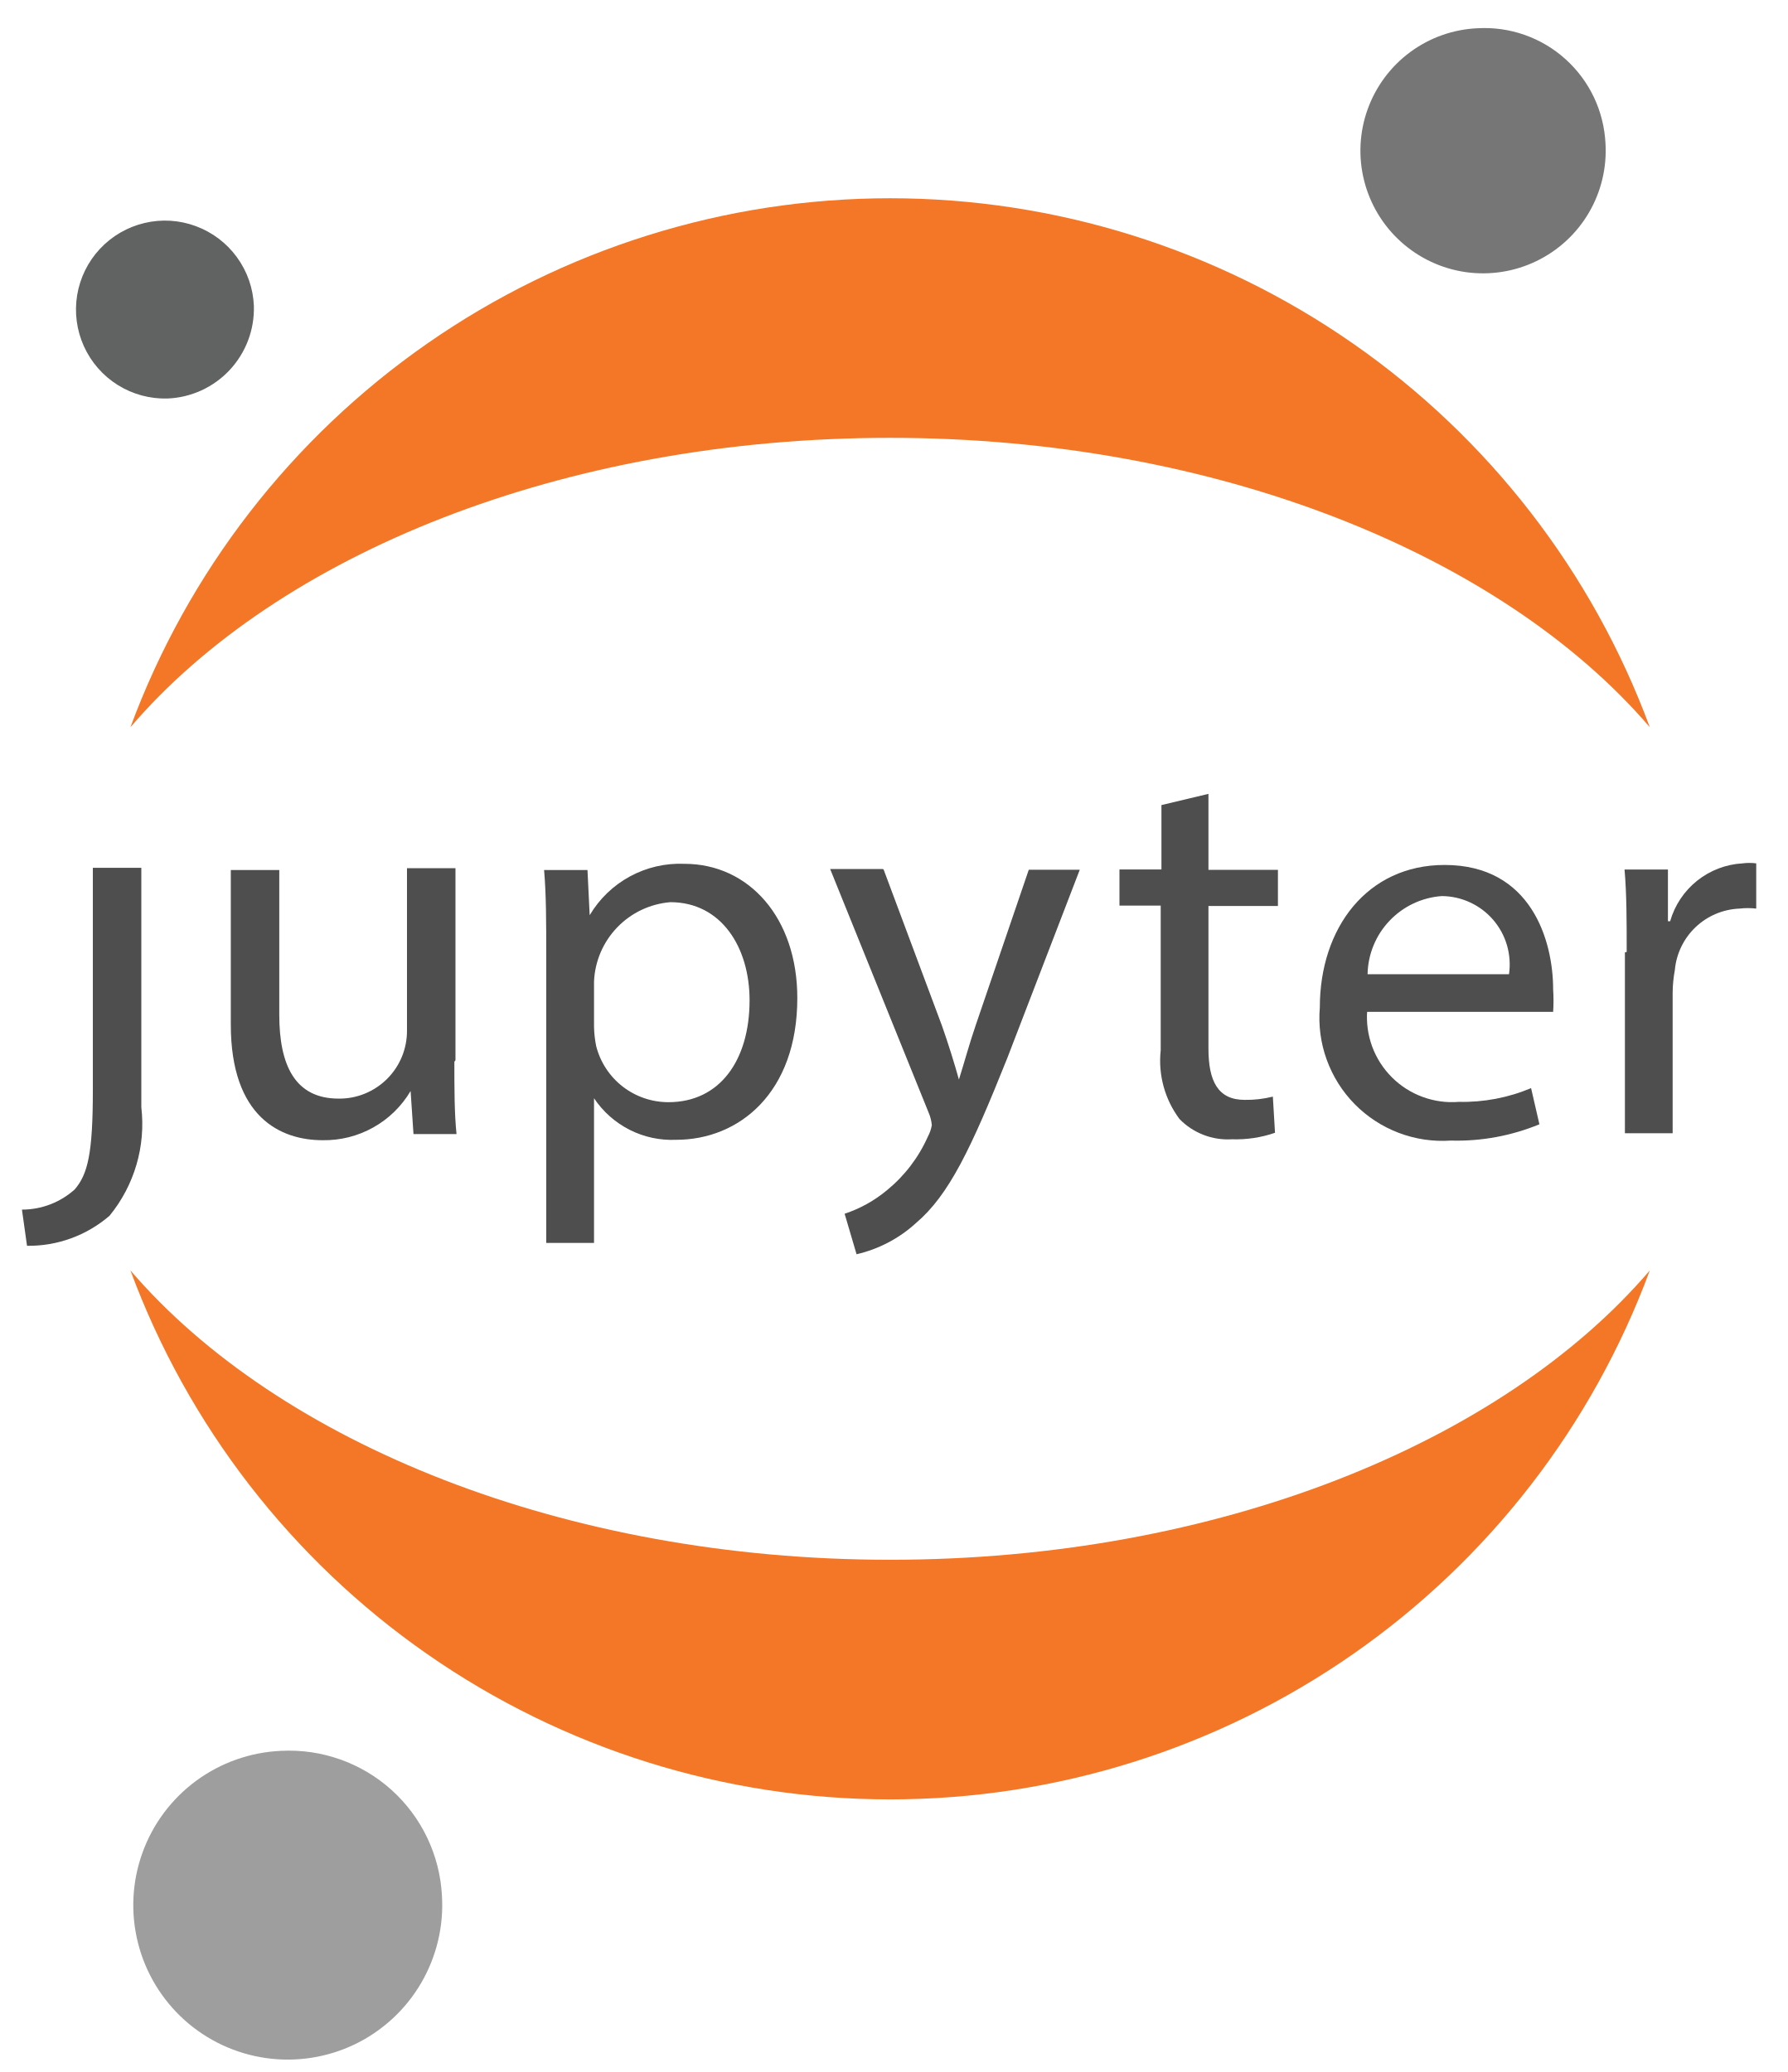
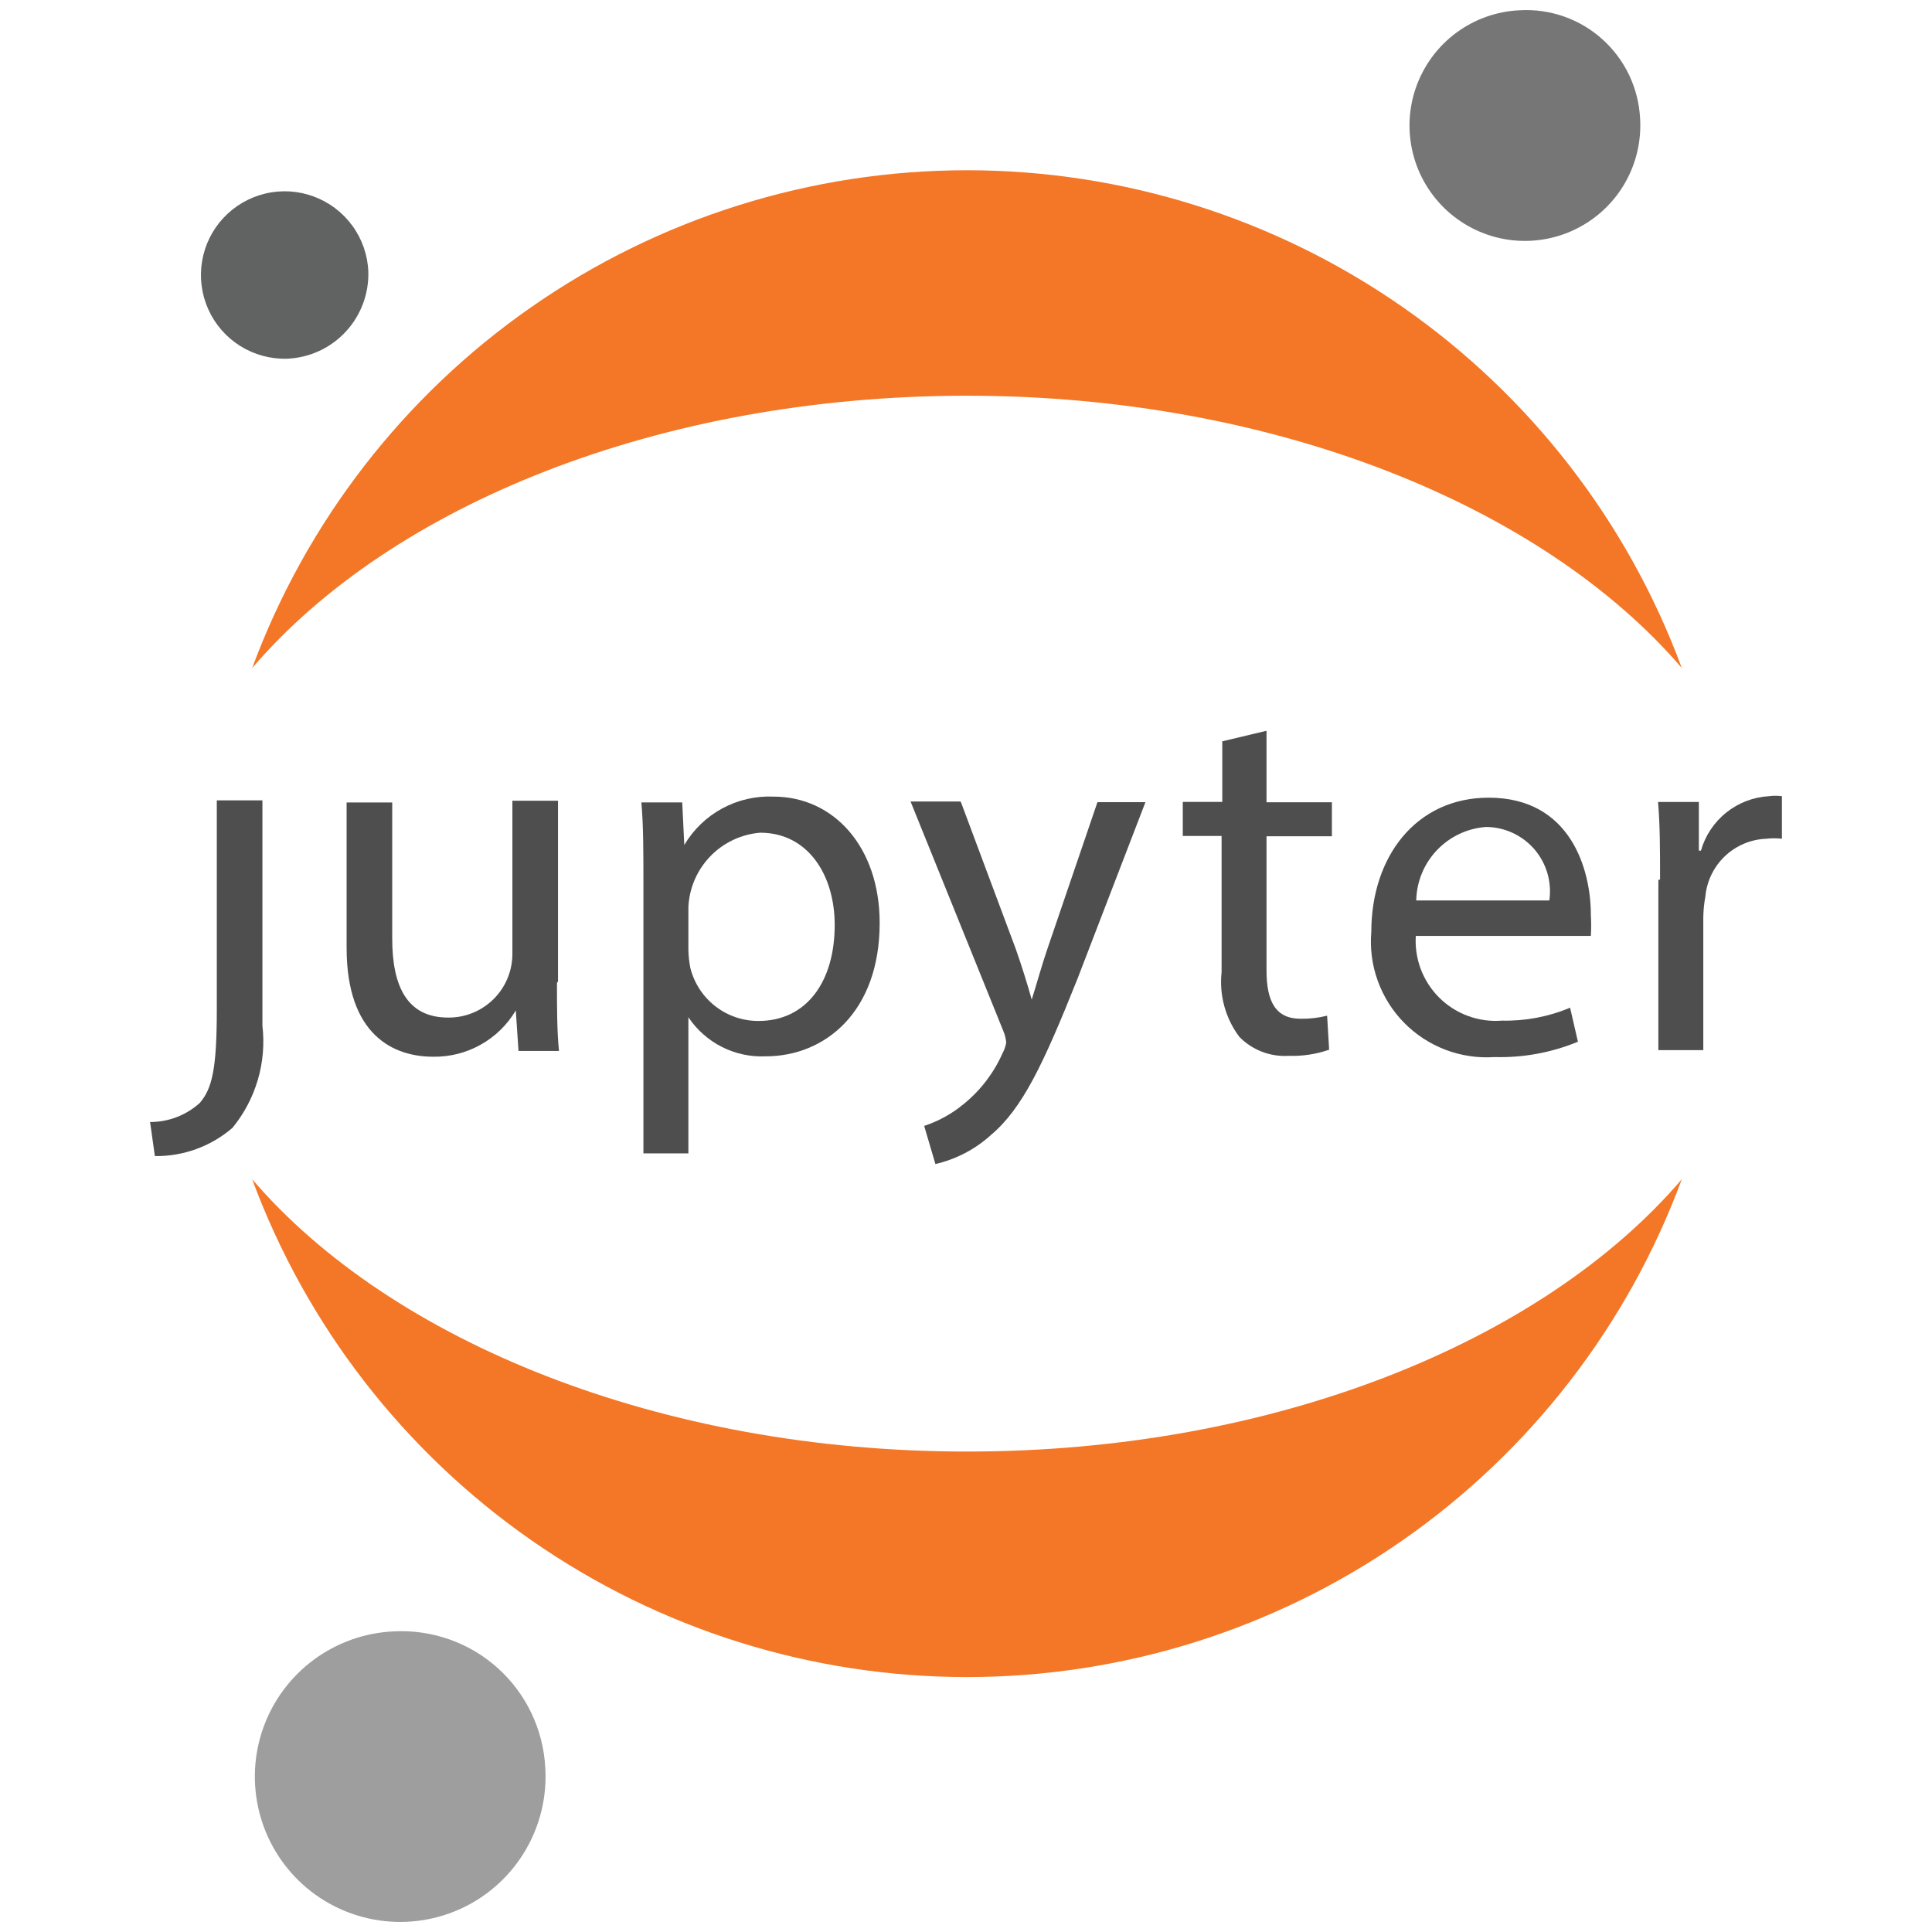
- <svg xmlns="http://www.w3.org/2000/svg" xmlns:xlink="http://www.w3.org/1999/xlink" width="44" height="51" viewBox="0 0 44 51" version="2.0">
-   <g id="Canvas" transform="translate(-1640 -2453)">
-     <g id="Group" style="mix-blend-mode:normal;">
-       <g id="Group" style="mix-blend-mode:normal;">
-         <g id="Group" style="mix-blend-mode:normal;">
-           <g id="g" style="mix-blend-mode:normal;">
-             <g id="path" style="mix-blend-mode:normal;">
-               <g id="path9 fill" style="mix-blend-mode:normal;">
-                 <use xlink:href="#path0_fill" transform="translate(1640.54 2474.36)" fill="#4E4E4E" style="mix-blend-mode:normal;" />
+ <svg xmlns="http://www.w3.org/2000/svg" xmlns:xlink="http://www.w3.org/1999/xlink" width="96" height="96" viewBox="0 0 96 96" version="2.0" id="svg88">
+   <g id="Canvas" transform="matrix(1.899817,0,0,1.899817,-3109.268,-4661.062)" style="stroke-width:0.526">
+     <g id="g71" style="mix-blend-mode:normal;stroke-width:0.526">
+       <g id="g69" style="mix-blend-mode:normal;stroke-width:0.526">
+         <g id="Group" style="mix-blend-mode:normal;stroke-width:0.526">
+           <g id="g" style="mix-blend-mode:normal;stroke-width:0.526">
+             <g id="path" style="mix-blend-mode:normal;stroke-width:0.526">
+               <g id="path9 fill" style="mix-blend-mode:normal;stroke-width:0.526">
+                 <use xlink:href="#path0_fill" transform="translate(1640.54,2474.36)" style="mix-blend-mode:normal;fill:#4e4e4e;stroke-width:0.526" id="use6" x="0" y="0" width="100%" height="100%" />
              </g>
            </g>
-             <g id="path" style="mix-blend-mode:normal;">
-               <g id="path10 fill" style="mix-blend-mode:normal;">
-                 <use xlink:href="#path1_fill" transform="translate(1645.68 2474.37)" fill="#4E4E4E" style="mix-blend-mode:normal;" />
+             <g id="g13" style="mix-blend-mode:normal;stroke-width:0.526">
+               <g id="path10 fill" style="mix-blend-mode:normal;stroke-width:0.526">
+                 <use xlink:href="#path1_fill" transform="translate(1645.68,2474.37)" style="mix-blend-mode:normal;fill:#4e4e4e;stroke-width:0.526" id="use10" x="0" y="0" width="100%" height="100%" />
              </g>
            </g>
-             <g id="path" style="mix-blend-mode:normal;">
-               <g id="path11 fill" style="mix-blend-mode:normal;">
-                 <use xlink:href="#path2_fill" transform="translate(1653.39 2474.26)" fill="#4E4E4E" style="mix-blend-mode:normal;" />
+             <g id="g18" style="mix-blend-mode:normal;stroke-width:0.526">
+               <g id="path11 fill" style="mix-blend-mode:normal;stroke-width:0.526">
+                 <use xlink:href="#path2_fill" transform="translate(1653.39,2474.26)" style="mix-blend-mode:normal;fill:#4e4e4e;stroke-width:0.526" id="use15" x="0" y="0" width="100%" height="100%" />
              </g>
            </g>
-             <g id="path" style="mix-blend-mode:normal;">
-               <g id="path12 fill" style="mix-blend-mode:normal;">
-                 <use xlink:href="#path3_fill" transform="translate(1660.43 2474.39)" fill="#4E4E4E" style="mix-blend-mode:normal;" />
+             <g id="g23" style="mix-blend-mode:normal;stroke-width:0.526">
+               <g id="path12 fill" style="mix-blend-mode:normal;stroke-width:0.526">
+                 <use xlink:href="#path3_fill" transform="translate(1660.43,2474.39)" style="mix-blend-mode:normal;fill:#4e4e4e;stroke-width:0.526" id="use20" x="0" y="0" width="100%" height="100%" />
              </g>
            </g>
-             <g id="path" style="mix-blend-mode:normal;">
-               <g id="path13 fill" style="mix-blend-mode:normal;">
-                 <use xlink:href="#path4_fill" transform="translate(1667.55 2472.54)" fill="#4E4E4E" style="mix-blend-mode:normal;" />
+             <g id="g28" style="mix-blend-mode:normal;stroke-width:0.526">
+               <g id="path13 fill" style="mix-blend-mode:normal;stroke-width:0.526">
+                 <use xlink:href="#path4_fill" transform="translate(1667.55,2472.54)" style="mix-blend-mode:normal;fill:#4e4e4e;stroke-width:0.526" id="use25" x="0" y="0" width="100%" height="100%" />
              </g>
            </g>
-             <g id="path" style="mix-blend-mode:normal;">
-               <g id="path14 fill" style="mix-blend-mode:normal;">
-                 <use xlink:href="#path5_fill" transform="translate(1672.47 2474.29)" fill="#4E4E4E" style="mix-blend-mode:normal;" />
+             <g id="g33" style="mix-blend-mode:normal;stroke-width:0.526">
+               <g id="path14 fill" style="mix-blend-mode:normal;stroke-width:0.526">
+                 <use xlink:href="#path5_fill" transform="translate(1672.47,2474.29)" style="mix-blend-mode:normal;fill:#4e4e4e;stroke-width:0.526" id="use30" x="0" y="0" width="100%" height="100%" />
              </g>
            </g>
-             <g id="path" style="mix-blend-mode:normal;">
-               <g id="path15 fill" style="mix-blend-mode:normal;">
-                 <use xlink:href="#path6_fill" transform="translate(1679.98 2474.24)" fill="#4E4E4E" style="mix-blend-mode:normal;" />
+             <g id="g38" style="mix-blend-mode:normal;stroke-width:0.526">
+               <g id="path15 fill" style="mix-blend-mode:normal;stroke-width:0.526">
+                 <use xlink:href="#path6_fill" transform="translate(1679.98,2474.24)" style="mix-blend-mode:normal;fill:#4e4e4e;stroke-width:0.526" id="use35" x="0" y="0" width="100%" height="100%" />
              </g>
            </g>
          </g>
        </g>
-         <g id="g" style="mix-blend-mode:normal;">
-           <g id="path" style="mix-blend-mode:normal;">
-             <g id="path16 fill" style="mix-blend-mode:normal;">
-               <use xlink:href="#path7_fill" transform="translate(1673.48 2453.69)" fill="#767677" style="mix-blend-mode:normal;" />
+         <g id="g67" style="mix-blend-mode:normal;stroke-width:0.526">
+           <g id="g45" style="mix-blend-mode:normal;stroke-width:0.526">
+             <g id="path16 fill" style="mix-blend-mode:normal;stroke-width:0.526">
+               <use xlink:href="#path7_fill" transform="translate(1673.48,2453.69)" style="mix-blend-mode:normal;fill:#767677;stroke-width:0.526" id="use42" x="0" y="0" width="100%" height="100%" />
            </g>
          </g>
-           <g id="path" style="mix-blend-mode:normal;">
-             <g id="path17 fill" style="mix-blend-mode:normal;">
-               <use xlink:href="#path8_fill" transform="translate(1643.21 2484.27)" fill="#F37726" style="mix-blend-mode:normal;" />
+           <g id="g50" style="mix-blend-mode:normal;stroke-width:0.526">
+             <g id="path17 fill" style="mix-blend-mode:normal;stroke-width:0.526">
+               <use xlink:href="#path8_fill" transform="translate(1643.21,2484.27)" style="mix-blend-mode:normal;fill:#f37726;stroke-width:0.526" id="use47" x="0" y="0" width="100%" height="100%" />
            </g>
          </g>
-           <g id="path" style="mix-blend-mode:normal;">
-             <g id="path18 fill" style="mix-blend-mode:normal;">
-               <use xlink:href="#path9_fill" transform="translate(1643.21 2457.88)" fill="#F37726" style="mix-blend-mode:normal;" />
+           <g id="g55" style="mix-blend-mode:normal;stroke-width:0.526">
+             <g id="path18 fill" style="mix-blend-mode:normal;stroke-width:0.526">
+               <use xlink:href="#path9_fill" transform="translate(1643.21,2457.88)" style="mix-blend-mode:normal;fill:#f37726;stroke-width:0.526" id="use52" x="0" y="0" width="100%" height="100%" />
            </g>
          </g>
-           <g id="path" style="mix-blend-mode:normal;">
-             <g id="path19 fill" style="mix-blend-mode:normal;">
-               <use xlink:href="#path10_fill" transform="translate(1643.28 2496.09)" fill="#9E9E9E" style="mix-blend-mode:normal;" />
+           <g id="g60" style="mix-blend-mode:normal;stroke-width:0.526">
+             <g id="path19 fill" style="mix-blend-mode:normal;stroke-width:0.526">
+               <use xlink:href="#path10_fill" transform="translate(1643.28,2496.09)" style="mix-blend-mode:normal;fill:#9e9e9e;stroke-width:0.526" id="use57" x="0" y="0" width="100%" height="100%" />
            </g>
          </g>
-           <g id="path" style="mix-blend-mode:normal;">
-             <g id="path20 fill" style="mix-blend-mode:normal;">
-               <use xlink:href="#path11_fill" transform="translate(1641.87 2458.43)" fill="#616262" style="mix-blend-mode:normal;" />
+           <g id="g65" style="mix-blend-mode:normal;stroke-width:0.526">
+             <g id="path20 fill" style="mix-blend-mode:normal;stroke-width:0.526">
+               <use xlink:href="#path11_fill" transform="translate(1641.87,2458.43)" style="mix-blend-mode:normal;fill:#616262;stroke-width:0.526" id="use62" x="0" y="0" width="100%" height="100%" />
            </g>
          </g>
        </g>
      </g>
    </g>
  </g>
-   <defs>
-     <path id="path0_fill" d="M 1.745 5.475C 1.745 7.033 1.62 7.541 1.3 7.915C 0.943 8.236 0.48 8.414 0 8.413L 0.125 9.304C 0.869 9.314 1.591 9.051 2.155 8.565C 2.458 8.195 2.683 7.768 2.818 7.309C 2.953 6.85 2.993 6.369 2.938 5.894L 2.938 0L 1.745 0L 1.745 5.44L 1.745 5.475Z" />
-     <path id="path1_fill" d="M 5.502 4.763C 5.502 5.431 5.502 6.027 5.555 6.544L 4.496 6.544L 4.425 5.484C 4.203 5.859 3.886 6.169 3.506 6.381C 3.126 6.594 2.697 6.702 2.261 6.695C 1.229 6.695 0 6.134 0 3.846L 0 0.045L 1.193 0.045L 1.193 3.606C 1.193 4.843 1.576 5.671 2.653 5.671C 2.875 5.674 3.095 5.632 3.3 5.548C 3.505 5.464 3.691 5.34 3.848 5.184C 4.005 5.027 4.129 4.84 4.213 4.635C 4.296 4.43 4.338 4.21 4.336 3.989L 4.336 0L 5.529 0L 5.529 4.727L 5.502 4.763Z" />
-     <path id="path2_fill" d="M 0.053 2.273C 0.053 1.445 0.053 0.768 0 0.154L 1.068 0.154L 1.122 1.267C 1.36 0.865 1.702 0.535 2.113 0.312C 2.524 0.089 2.988 -0.018 3.454 0.002C 5.039 0.002 6.232 1.329 6.232 3.305C 6.232 5.638 4.799 6.795 3.25 6.795C 2.853 6.813 2.459 6.728 2.105 6.549C 1.751 6.369 1.449 6.102 1.229 5.772L 1.229 5.772L 1.229 9.333L 0.053 9.333L 0.053 2.299L 0.053 2.273ZM 1.229 4.009C 1.232 4.17 1.25 4.331 1.282 4.489C 1.383 4.885 1.613 5.235 1.935 5.485C 2.258 5.735 2.655 5.87 3.063 5.869C 4.318 5.869 5.057 4.846 5.057 3.359C 5.057 2.059 4.362 0.946 3.107 0.946C 2.61 0.987 2.145 1.207 1.8 1.566C 1.454 1.925 1.251 2.398 1.229 2.896L 1.229 4.009Z" />
-     <path id="path3_fill" d="M 1.318 0.018L 2.751 3.855C 2.902 4.282 3.063 4.799 3.169 5.182C 3.294 4.79 3.428 4.291 3.588 3.828L 4.888 0.018L 6.143 0.018L 4.362 4.647C 3.472 6.873 2.929 8.022 2.11 8.716C 1.697 9.093 1.194 9.357 0.65 9.482L 0.356 8.485C 0.737 8.359 1.09 8.163 1.398 7.906C 1.832 7.552 2.177 7.1 2.404 6.588C 2.452 6.499 2.486 6.403 2.502 6.303C 2.492 6.196 2.465 6.091 2.422 5.992L 0 0L 1.3 0L 1.318 0.018Z" />
-     <path id="path4_fill" d="M 2.19 0L 2.19 1.87L 3.9 1.87L 3.9 2.76L 2.19 2.76L 2.19 6.268C 2.19 7.069 2.422 7.532 3.08 7.532C 3.314 7.536 3.548 7.509 3.775 7.452L 3.828 8.342C 3.488 8.46 3.129 8.514 2.769 8.502C 2.53 8.517 2.292 8.48 2.069 8.394C 1.846 8.308 1.644 8.175 1.478 8.004C 1.115 7.519 0.95 6.914 1.015 6.312L 1.015 2.751L 0 2.751L 0 1.861L 1.033 1.861L 1.033 0.276L 2.19 0Z" />
-     <path id="path5_fill" d="M 1.177 3.579C 1.153 3.881 1.195 4.185 1.299 4.469C 1.404 4.753 1.569 5.011 1.783 5.225C 1.997 5.44 2.256 5.605 2.54 5.709C 2.824 5.814 3.128 5.856 3.43 5.831C 4.04 5.845 4.647 5.73 5.21 5.493L 5.415 6.383C 4.724 6.668 3.981 6.805 3.234 6.784C 2.798 6.814 2.361 6.749 1.953 6.594C 1.545 6.439 1.175 6.198 0.869 5.887C 0.563 5.576 0.328 5.202 0.18 4.791C 0.031 4.381 -0.026 3.943 0.011 3.508C 0.011 1.549 1.177 0 3.082 0C 5.219 0 5.753 1.87 5.753 3.063C 5.765 3.246 5.765 3.431 5.753 3.615L 1.15 3.615L 1.177 3.579ZM 4.667 2.689C 4.701 2.451 4.684 2.208 4.617 1.977C 4.55 1.746 4.434 1.533 4.277 1.35C 4.12 1.168 3.926 1.022 3.707 0.921C 3.489 0.82 3.252 0.767 3.011 0.766C 2.522 0.801 2.064 1.018 1.726 1.374C 1.388 1.729 1.196 2.198 1.186 2.689L 4.667 2.689Z" />
-     <path id="path6_fill" d="M 0.053 2.192C 0.053 1.427 0.053 0.768 0 0.162L 1.068 0.162L 1.068 1.436L 1.122 1.436C 1.234 1.043 1.466 0.694 1.785 0.439C 2.104 0.184 2.494 0.034 2.902 0.011C 3.015 -0.004 3.128 -0.004 3.241 0.011L 3.241 1.124C 3.105 1.108 2.967 1.108 2.831 1.124C 2.427 1.14 2.042 1.302 1.749 1.58C 1.456 1.859 1.274 2.235 1.238 2.637C 1.204 2.82 1.186 3.004 1.184 3.189L 1.184 6.653L 0.009 6.653L 0.009 2.201L 0.053 2.192Z" />
-     <path id="path7_fill" d="M 6.031 2.836C 6.067 3.434 5.925 4.029 5.622 4.546C 5.319 5.063 4.869 5.478 4.329 5.738C 3.789 5.999 3.184 6.092 2.591 6.008C 1.998 5.923 1.443 5.663 0.998 5.262C 0.553 4.861 0.237 4.337 0.091 3.755C -0.055 3.174 -0.025 2.563 0.178 1.999C 0.381 1.435 0.747 0.944 1.229 0.589C 1.712 0.234 2.289 0.03 2.888 0.005C 3.28 -0.017 3.673 0.039 4.044 0.17C 4.415 0.301 4.756 0.503 5.048 0.767C 5.34 1.03 5.577 1.348 5.746 1.703C 5.914 2.058 6.011 2.443 6.031 2.836L 6.031 2.836Z" />
-     <path id="path8_fill" d="M 18.696 7.122C 10.684 7.122 3.641 4.247 0 0C 1.413 3.82 3.962 7.116 7.305 9.444C 10.647 11.772 14.623 13.02 18.696 13.02C 22.77 13.02 26.745 11.772 30.088 9.444C 33.43 7.116 35.98 3.82 37.392 4.0486e-13C 33.76 4.247 26.744 7.122 18.696 7.122Z" />
-     <path id="path9_fill" d="M 18.696 5.897C 26.709 5.897 33.751 8.773 37.392 13.02C 35.98 9.199 33.43 5.903 30.088 3.576C 26.745 1.248 22.77 4.0486e-13 18.696 0C 14.623 4.0486e-13 10.647 1.248 7.305 3.576C 3.962 5.903 1.413 9.199 0 13.02C 3.641 8.764 10.648 5.897 18.696 5.897Z" />
-     <path id="path10_fill" d="M 7.596 3.567C 7.643 4.32 7.464 5.07 7.083 5.722C 6.703 6.373 6.136 6.897 5.457 7.226C 4.777 7.554 4.015 7.673 3.268 7.567C 2.52 7.461 1.822 7.135 1.26 6.631C 0.699 6.126 0.3 5.466 0.116 4.734C -0.069 4.002 -0.032 3.232 0.223 2.521C 0.477 1.81 0.938 1.192 1.545 0.744C 2.153 0.296 2.88 0.039 3.634 0.005C 4.128 -0.021 4.622 0.05 5.089 0.215C 5.555 0.379 5.985 0.634 6.353 0.965C 6.721 1.296 7.02 1.696 7.233 2.142C 7.446 2.589 7.57 3.073 7.596 3.567L 7.596 3.567Z" />
-     <path id="path11_fill" d="M 2.251 4.379C 1.819 4.391 1.393 4.275 1.027 4.046C 0.661 3.817 0.371 3.484 0.194 3.091C 0.016 2.697 -0.041 2.259 0.029 1.833C 0.1 1.407 0.294 1.011 0.589 0.696C 0.884 0.38 1.266 0.158 1.686 0.059C 2.106 -0.041 2.546 -0.014 2.951 0.137C 3.356 0.287 3.708 0.553 3.962 0.903C 4.216 1.252 4.361 1.669 4.378 2.1C 4.395 2.684 4.181 3.25 3.783 3.677C 3.385 4.104 2.834 4.356 2.251 4.379Z" />
+   <defs id="defs86">
+     <path id="path0_fill" d="m 1.745,5.475 c 0,1.558 -0.125,2.065 -0.445,2.439 C 0.943,8.236 0.48,8.414 0,8.413 L 0.125,9.304 C 0.869,9.314 1.591,9.051 2.155,8.565 2.458,8.195 2.683,7.768 2.818,7.309 2.953,6.85 2.993,6.369 2.938,5.894 V 0 h -1.193 v 5.44 z" />
+     <path id="path1_fill" d="m 5.502,4.763 c 0,0.668 0,1.264 0.053,1.781 H 4.496 L 4.425,5.484 C 4.203,5.859 3.886,6.169 3.506,6.381 3.126,6.594 2.697,6.702 2.261,6.695 1.229,6.695 0,6.134 0,3.846 V 0.045 H 1.193 V 3.606 c 0,1.238 0.383,2.065 1.46,2.065 C 2.875,5.674 3.095,5.632 3.3,5.548 3.505,5.464 3.691,5.34 3.848,5.184 4.005,5.027 4.129,4.84 4.213,4.635 4.296,4.43 4.338,4.21 4.336,3.989 V 0 h 1.193 v 4.727 z" />
+     <path id="path2_fill" d="m 0.053,2.273 c 0,-0.828 0,-1.505 -0.053,-2.119 H 1.068 L 1.122,1.267 C 1.36,0.865 1.702,0.535 2.113,0.312 2.524,0.089 2.988,-0.018 3.454,0.002 c 1.585,0 2.778,1.327 2.778,3.303 0,2.333 -1.433,3.49 -2.982,3.49 C 2.853,6.813 2.459,6.728 2.105,6.549 1.751,6.369 1.449,6.102 1.229,5.772 v 0 3.561 H 0.053 V 2.299 Z M 1.229,4.009 c 0.003,0.162 0.021,0.322 0.053,0.481 0.101,0.395 0.331,0.746 0.653,0.996 0.323,0.25 0.719,0.385 1.127,0.384 1.255,0 1.994,-1.024 1.994,-2.511 0,-1.3 -0.694,-2.413 -1.95,-2.413 C 2.61,0.987 2.145,1.207 1.8,1.566 1.454,1.925 1.251,2.398 1.229,2.896 Z" />
+     <path id="path3_fill" d="M 1.318,0.018 2.751,3.855 C 2.902,4.282 3.063,4.799 3.169,5.182 3.294,4.79 3.428,4.291 3.588,3.828 L 4.888,0.018 H 6.143 L 4.362,4.647 C 3.472,6.873 2.929,8.022 2.11,8.716 1.697,9.093 1.194,9.357 0.65,9.482 L 0.356,8.485 C 0.737,8.359 1.09,8.163 1.398,7.906 1.832,7.552 2.177,7.1 2.404,6.588 2.452,6.499 2.486,6.403 2.502,6.303 2.492,6.196 2.465,6.091 2.422,5.992 L 0,0 h 1.3 z" />
+     <path id="path4_fill" d="M 2.19,0 V 1.87 H 3.9 v 0.89 H 2.19 v 3.508 c 0,0.801 0.231,1.264 0.89,1.264 C 3.314,7.536 3.548,7.509 3.775,7.452 L 3.828,8.342 C 3.488,8.46 3.129,8.514 2.769,8.502 2.53,8.517 2.292,8.48 2.069,8.394 1.846,8.308 1.644,8.175 1.478,8.004 1.115,7.519 0.95,6.914 1.015,6.312 V 2.751 H 0 V 1.861 H 1.033 V 0.276 Z" />
+     <path id="path5_fill" d="M 1.177,3.579 C 1.153,3.881 1.195,4.185 1.299,4.469 1.404,4.753 1.569,5.011 1.783,5.225 1.997,5.44 2.256,5.605 2.54,5.709 2.824,5.814 3.128,5.856 3.43,5.831 4.04,5.845 4.647,5.73 5.21,5.493 l 0.205,0.89 C 4.724,6.668 3.981,6.805 3.234,6.784 2.798,6.814 2.361,6.749 1.953,6.594 1.545,6.439 1.175,6.198 0.869,5.887 0.563,5.576 0.328,5.202 0.18,4.791 0.031,4.381 -0.026,3.943 0.011,3.508 0.011,1.549 1.177,0 3.082,0 c 2.137,0 2.671,1.87 2.671,3.063 0.011,0.184 0.011,0.368 0,0.552 H 1.15 Z M 4.667,2.689 C 4.701,2.451 4.684,2.208 4.617,1.977 4.55,1.746 4.434,1.533 4.277,1.35 4.12,1.168 3.926,1.022 3.707,0.921 3.489,0.82 3.252,0.767 3.011,0.766 2.522,0.801 2.064,1.018 1.726,1.374 1.388,1.729 1.196,2.198 1.186,2.689 Z" />
+     <path id="path6_fill" d="m 0.053,2.192 c 0,-0.766 0,-1.424 -0.053,-2.03 H 1.068 V 1.436 H 1.122 C 1.234,1.043 1.466,0.694 1.785,0.439 2.104,0.184 2.494,0.034 2.902,0.011 c 0.112,-0.015 0.226,-0.015 0.338,0 V 1.124 C 3.105,1.108 2.967,1.108 2.831,1.124 2.427,1.14 2.042,1.302 1.749,1.58 1.456,1.859 1.274,2.235 1.238,2.637 1.204,2.82 1.186,3.004 1.184,3.189 V 6.653 H 0.009 V 2.201 Z" />
+     <path id="path7_fill" d="M 6.031,2.836 C 6.067,3.434 5.925,4.029 5.622,4.546 5.319,5.063 4.869,5.478 4.329,5.738 3.789,5.999 3.184,6.092 2.591,6.008 1.998,5.923 1.443,5.663 0.998,5.262 0.553,4.861 0.237,4.337 0.091,3.755 -0.055,3.174 -0.025,2.563 0.178,1.999 0.381,1.435 0.747,0.944 1.229,0.589 1.712,0.234 2.289,0.03 2.888,0.005 3.28,-0.017 3.673,0.039 4.044,0.17 4.415,0.301 4.756,0.503 5.048,0.767 5.34,1.03 5.577,1.348 5.746,1.703 5.914,2.058 6.011,2.443 6.031,2.836 Z" />
+     <path id="path8_fill" d="M 18.696,7.122 C 10.684,7.122 3.641,4.247 0,0 1.413,3.82 3.962,7.116 7.305,9.444 10.647,11.772 14.623,13.02 18.696,13.02 c 4.073,0 8.049,-1.248 11.392,-3.576 C 33.43,7.116 35.98,3.82 37.392,0 33.76,4.247 26.744,7.122 18.696,7.122 Z" />
+     <path id="path9_fill" d="m 18.696,5.897 c 8.013,0 15.055,2.876 18.696,7.122 C 35.98,9.199 33.43,5.903 30.088,3.576 26.745,1.248 22.77,0 18.696,0 14.623,0 10.647,1.248 7.305,3.576 3.962,5.903 1.413,9.199 0,13.02 3.641,8.764 10.648,5.897 18.696,5.897 Z" />
+     <path id="path10_fill" d="M 7.596,3.567 C 7.643,4.32 7.464,5.07 7.083,5.722 6.703,6.373 6.136,6.897 5.457,7.226 4.777,7.554 4.015,7.673 3.268,7.567 2.52,7.461 1.822,7.135 1.26,6.631 0.699,6.126 0.3,5.466 0.116,4.734 -0.069,4.002 -0.032,3.232 0.223,2.521 0.477,1.81 0.938,1.192 1.545,0.744 2.153,0.296 2.88,0.039 3.634,0.005 4.128,-0.021 4.622,0.05 5.089,0.215 5.555,0.379 5.985,0.634 6.353,0.965 6.721,1.296 7.02,1.696 7.233,2.142 7.446,2.589 7.57,3.073 7.596,3.567 Z" />
+     <path id="path11_fill" d="M 2.251,4.379 C 1.819,4.391 1.393,4.275 1.027,4.046 0.661,3.817 0.371,3.484 0.194,3.091 0.016,2.697 -0.041,2.259 0.029,1.833 0.1,1.407 0.294,1.011 0.589,0.696 0.884,0.38 1.266,0.158 1.686,0.059 2.106,-0.041 2.546,-0.014 2.951,0.137 3.356,0.287 3.708,0.553 3.962,0.903 4.216,1.252 4.361,1.669 4.378,2.1 4.395,2.684 4.181,3.25 3.783,3.677 3.385,4.104 2.834,4.356 2.251,4.379 Z" />
  </defs>
</svg>
